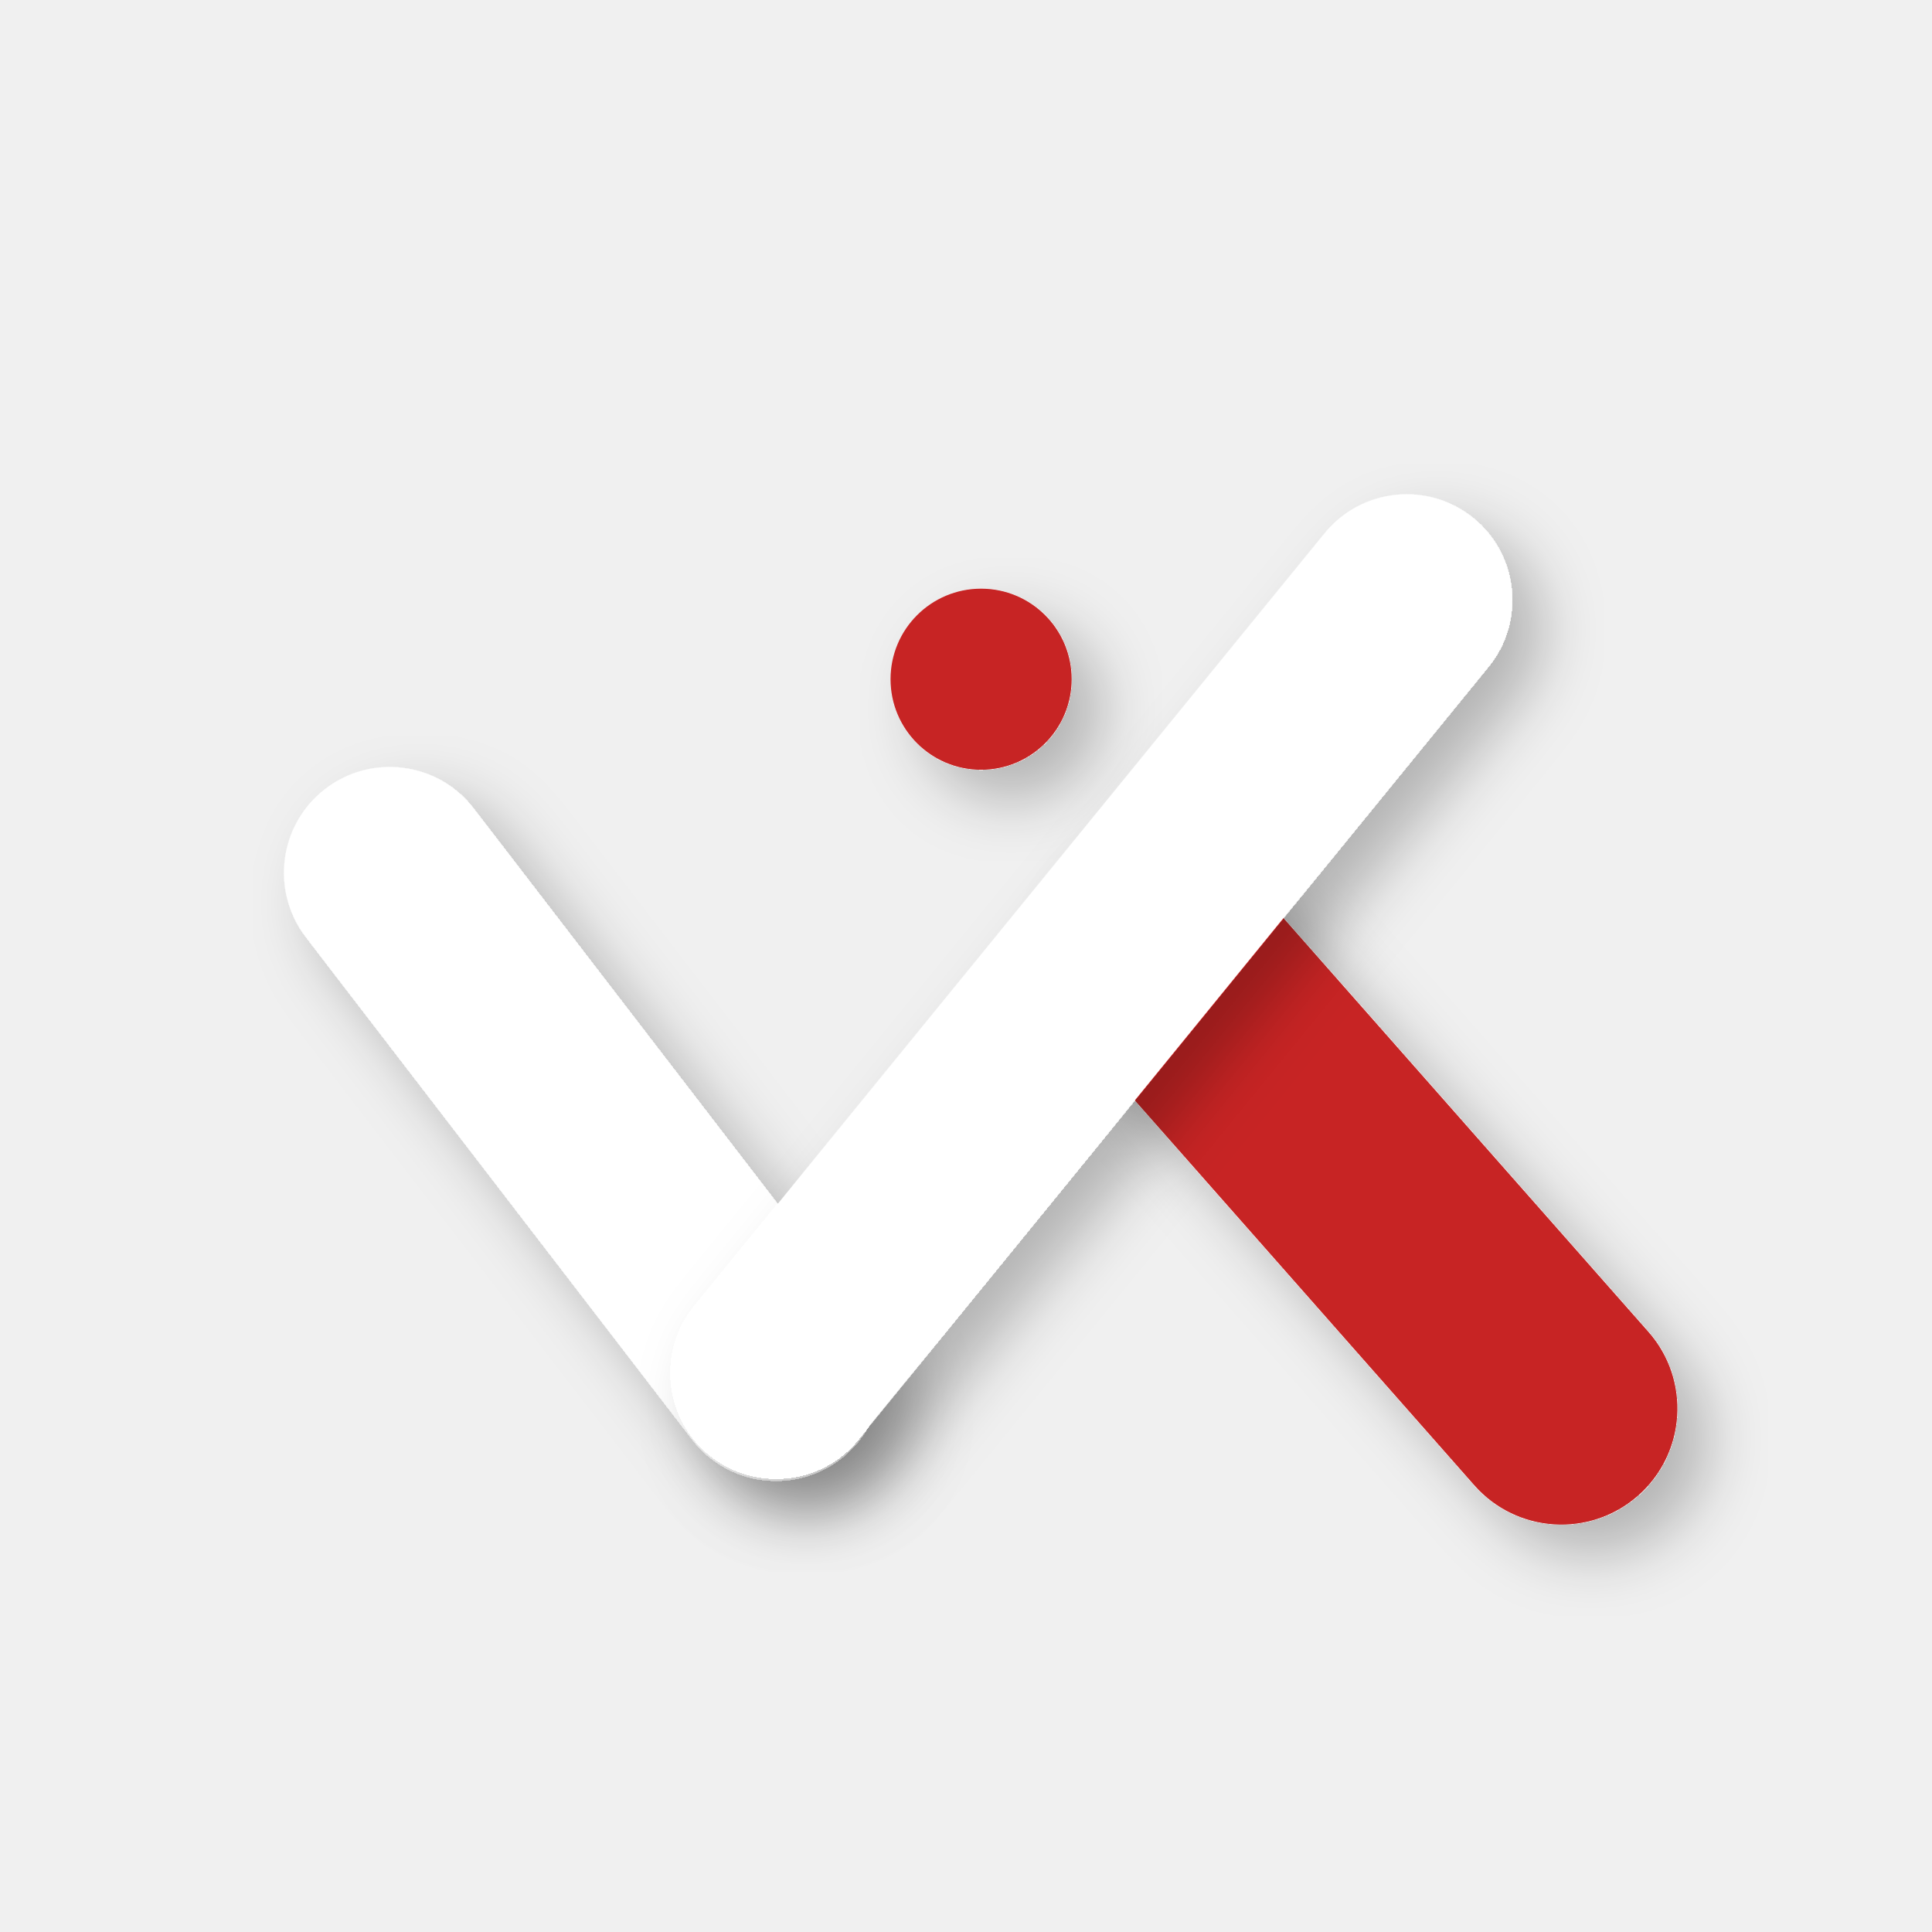
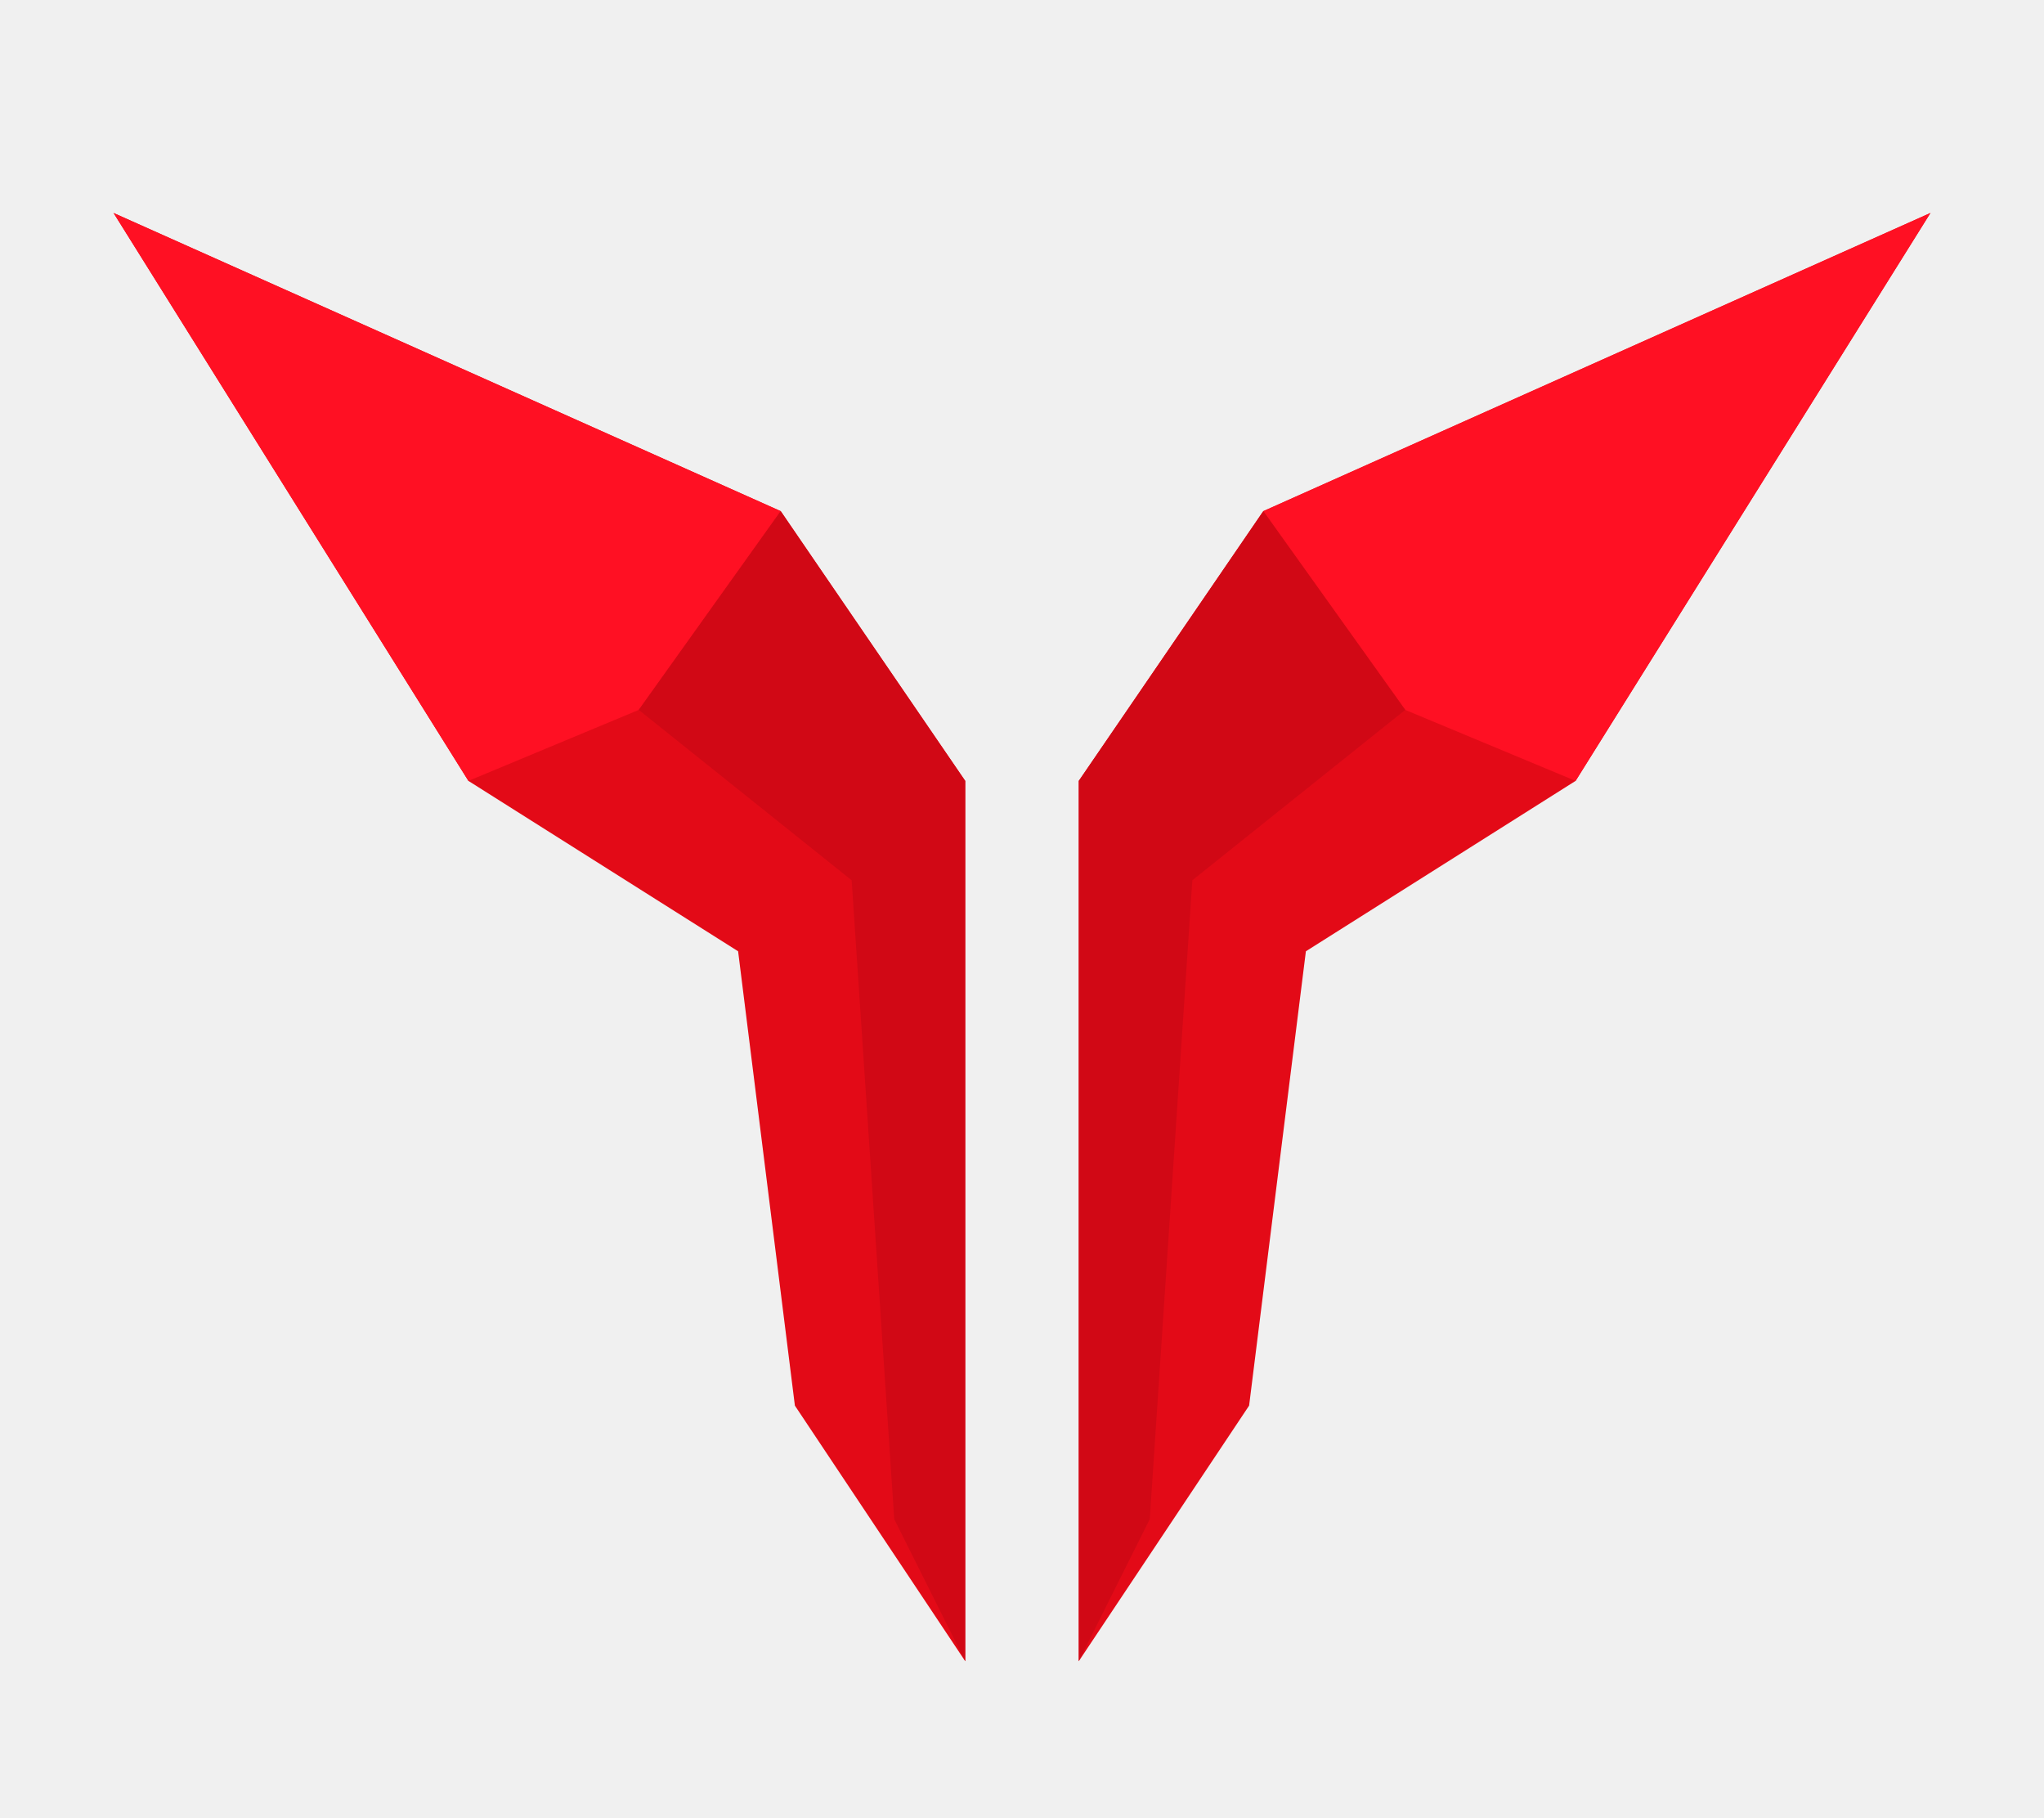
- <svg xmlns="http://www.w3.org/2000/svg" width="128" height="128" viewBox="0 0 128 128" fill="none">
-   <g filter="url(#filter0_d_13_19)">
-     <rect x="16" y="56.533" width="14" height="56" rx="7" transform="rotate(-37.5558 16 56.5335)" fill="white" />
-   </g>
-   <g filter="url(#filter1_d_13_19)">
-     <rect x="65.722" y="62.175" width="15.374" height="56" rx="7.687" transform="rotate(-41.4137 65.7217 62.1745)" fill="#C72424" />
-   </g>
-   <g filter="url(#filter2_d_13_19)">
-     <rect x="59" y="39" width="12" height="12" rx="6" fill="#C72424" />
-   </g>
-   <g filter="url(#filter3_d_13_19)">
-     <rect x="92.188" y="29.9" width="14" height="80.088" rx="7" transform="rotate(39.1964 92.1884 29.9003)" fill="white" />
-   </g>
-   <defs>
-     <filter id="filter0_d_13_19" x="16.816" y="48.816" width="47.601" height="55.297" filterUnits="userSpaceOnUse" color-interpolation-filters="sRGB">
-       <feFlood flood-opacity="0" result="BackgroundImageFix" />
-       <feColorMatrix in="SourceAlpha" type="matrix" values="0 0 0 0 0 0 0 0 0 0 0 0 0 0 0 0 0 0 127 0" result="hardAlpha" />
-       <feOffset dx="2" dy="2" />
-       <feGaussianBlur stdDeviation="2" />
-       <feComposite in2="hardAlpha" operator="out" />
-       <feColorMatrix type="matrix" values="0 0 0 0 0 0 0 0 0 0 0 0 0 0 0 0 0 0 0.25 0" />
-       <feBlend mode="normal" in2="BackgroundImageFix" result="effect1_dropShadow_13_19" />
-       <feBlend mode="normal" in="SourceGraphic" in2="effect1_dropShadow_13_19" result="shape" />
-     </filter>
-     <filter id="filter1_d_13_19" x="66.885" y="53.167" width="50.248" height="53.842" filterUnits="userSpaceOnUse" color-interpolation-filters="sRGB">
-       <feFlood flood-opacity="0" result="BackgroundImageFix" />
-       <feColorMatrix in="SourceAlpha" type="matrix" values="0 0 0 0 0 0 0 0 0 0 0 0 0 0 0 0 0 0 127 0" result="hardAlpha" />
-       <feOffset dx="2" dy="2" />
-       <feGaussianBlur stdDeviation="2" />
-       <feComposite in2="hardAlpha" operator="out" />
-       <feColorMatrix type="matrix" values="0 0 0 0 0 0 0 0 0 0 0 0 0 0 0 0 0 0 0.25 0" />
-       <feBlend mode="normal" in2="BackgroundImageFix" result="effect1_dropShadow_13_19" />
-       <feBlend mode="normal" in="SourceGraphic" in2="effect1_dropShadow_13_19" result="shape" />
-     </filter>
-     <filter id="filter2_d_13_19" x="57" y="37" width="20" height="20" filterUnits="userSpaceOnUse" color-interpolation-filters="sRGB">
-       <feFlood flood-opacity="0" result="BackgroundImageFix" />
-       <feColorMatrix in="SourceAlpha" type="matrix" values="0 0 0 0 0 0 0 0 0 0 0 0 0 0 0 0 0 0 127 0" result="hardAlpha" />
-       <feOffset dx="2" dy="2" />
-       <feGaussianBlur stdDeviation="2" />
-       <feComposite in2="hardAlpha" operator="out" />
-       <feColorMatrix type="matrix" values="0 0 0 0 0 0 0 0 0 0 0 0 0 0 0 0 0 0 0.25 0" />
-       <feBlend mode="normal" in2="BackgroundImageFix" result="effect1_dropShadow_13_19" />
-       <feBlend mode="normal" in="SourceGraphic" in2="effect1_dropShadow_13_19" result="shape" />
-     </filter>
-     <filter id="filter3_d_13_19" x="42.423" y="30.749" width="63.767" height="73.218" filterUnits="userSpaceOnUse" color-interpolation-filters="sRGB">
-       <feFlood flood-opacity="0" result="BackgroundImageFix" />
-       <feColorMatrix in="SourceAlpha" type="matrix" values="0 0 0 0 0 0 0 0 0 0 0 0 0 0 0 0 0 0 127 0" result="hardAlpha" />
-       <feOffset dx="2" dy="2" />
-       <feGaussianBlur stdDeviation="2" />
-       <feComposite in2="hardAlpha" operator="out" />
-       <feColorMatrix type="matrix" values="0 0 0 0 0 0 0 0 0 0 0 0 0 0 0 0 0 0 0.25 0" />
-       <feBlend mode="normal" in2="BackgroundImageFix" result="effect1_dropShadow_13_19" />
-       <feBlend mode="normal" in="SourceGraphic" in2="effect1_dropShadow_13_19" result="shape" />
-     </filter>
-   </defs>
+ <svg xmlns="http://www.w3.org/2000/svg" width="144" height="128" viewBox="0 0 144 128" fill="none">
+   <path d="M8 15L55 36L68 55V117L56 99L52 67L33 55L8 15Z" fill="#E30A17" />
+   <path d="M8 15L55 36L45 50L33 55L8 15Z" fill="#FF1023" />
+   <path d="M55 36L68 55V117L63 107L60 62L45 50L55 36Z" fill="#D10815" />
+   <path d="M136 15L89 36L76 55V117L88 99L92 67L111 55L136 15Z" fill="#E30A17" />
+   <path d="M136 15L89 36L99 50L111 55L136 15Z" fill="#FF1023" />
+   <path d="M89 36L76 55V117L81 107L84 62L99 50L89 36Z" fill="#D10815" />
</svg>
